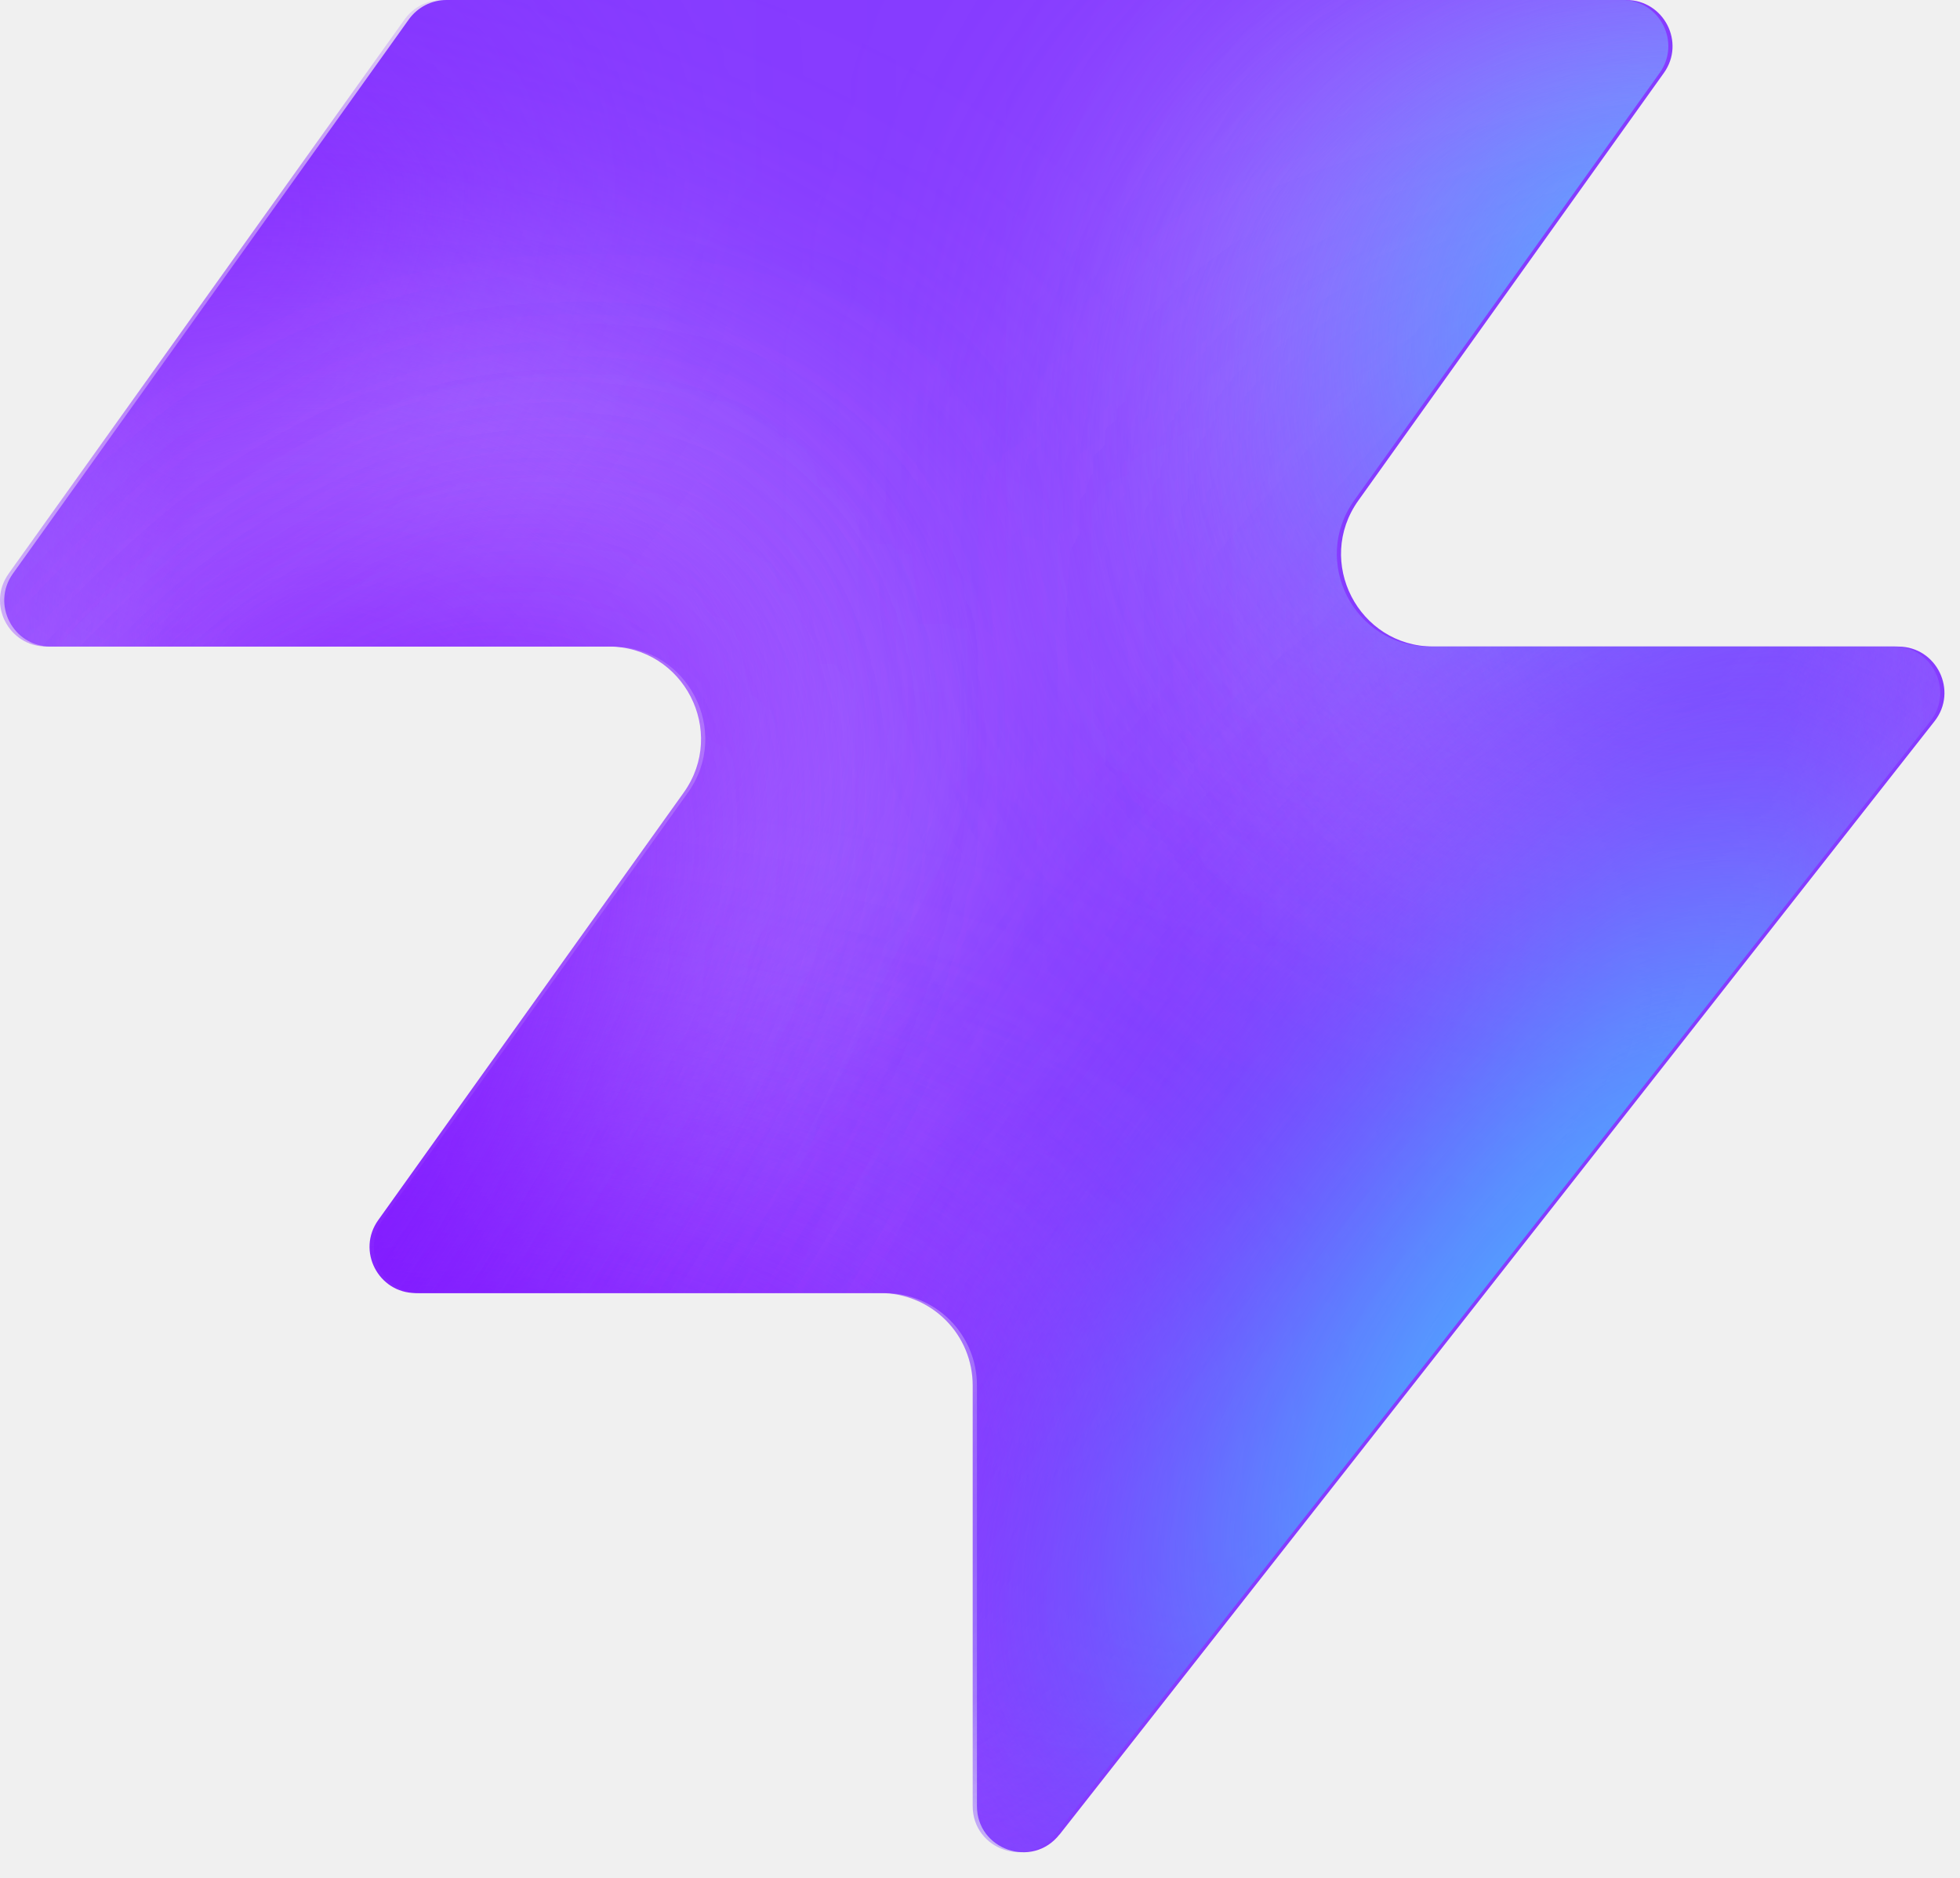
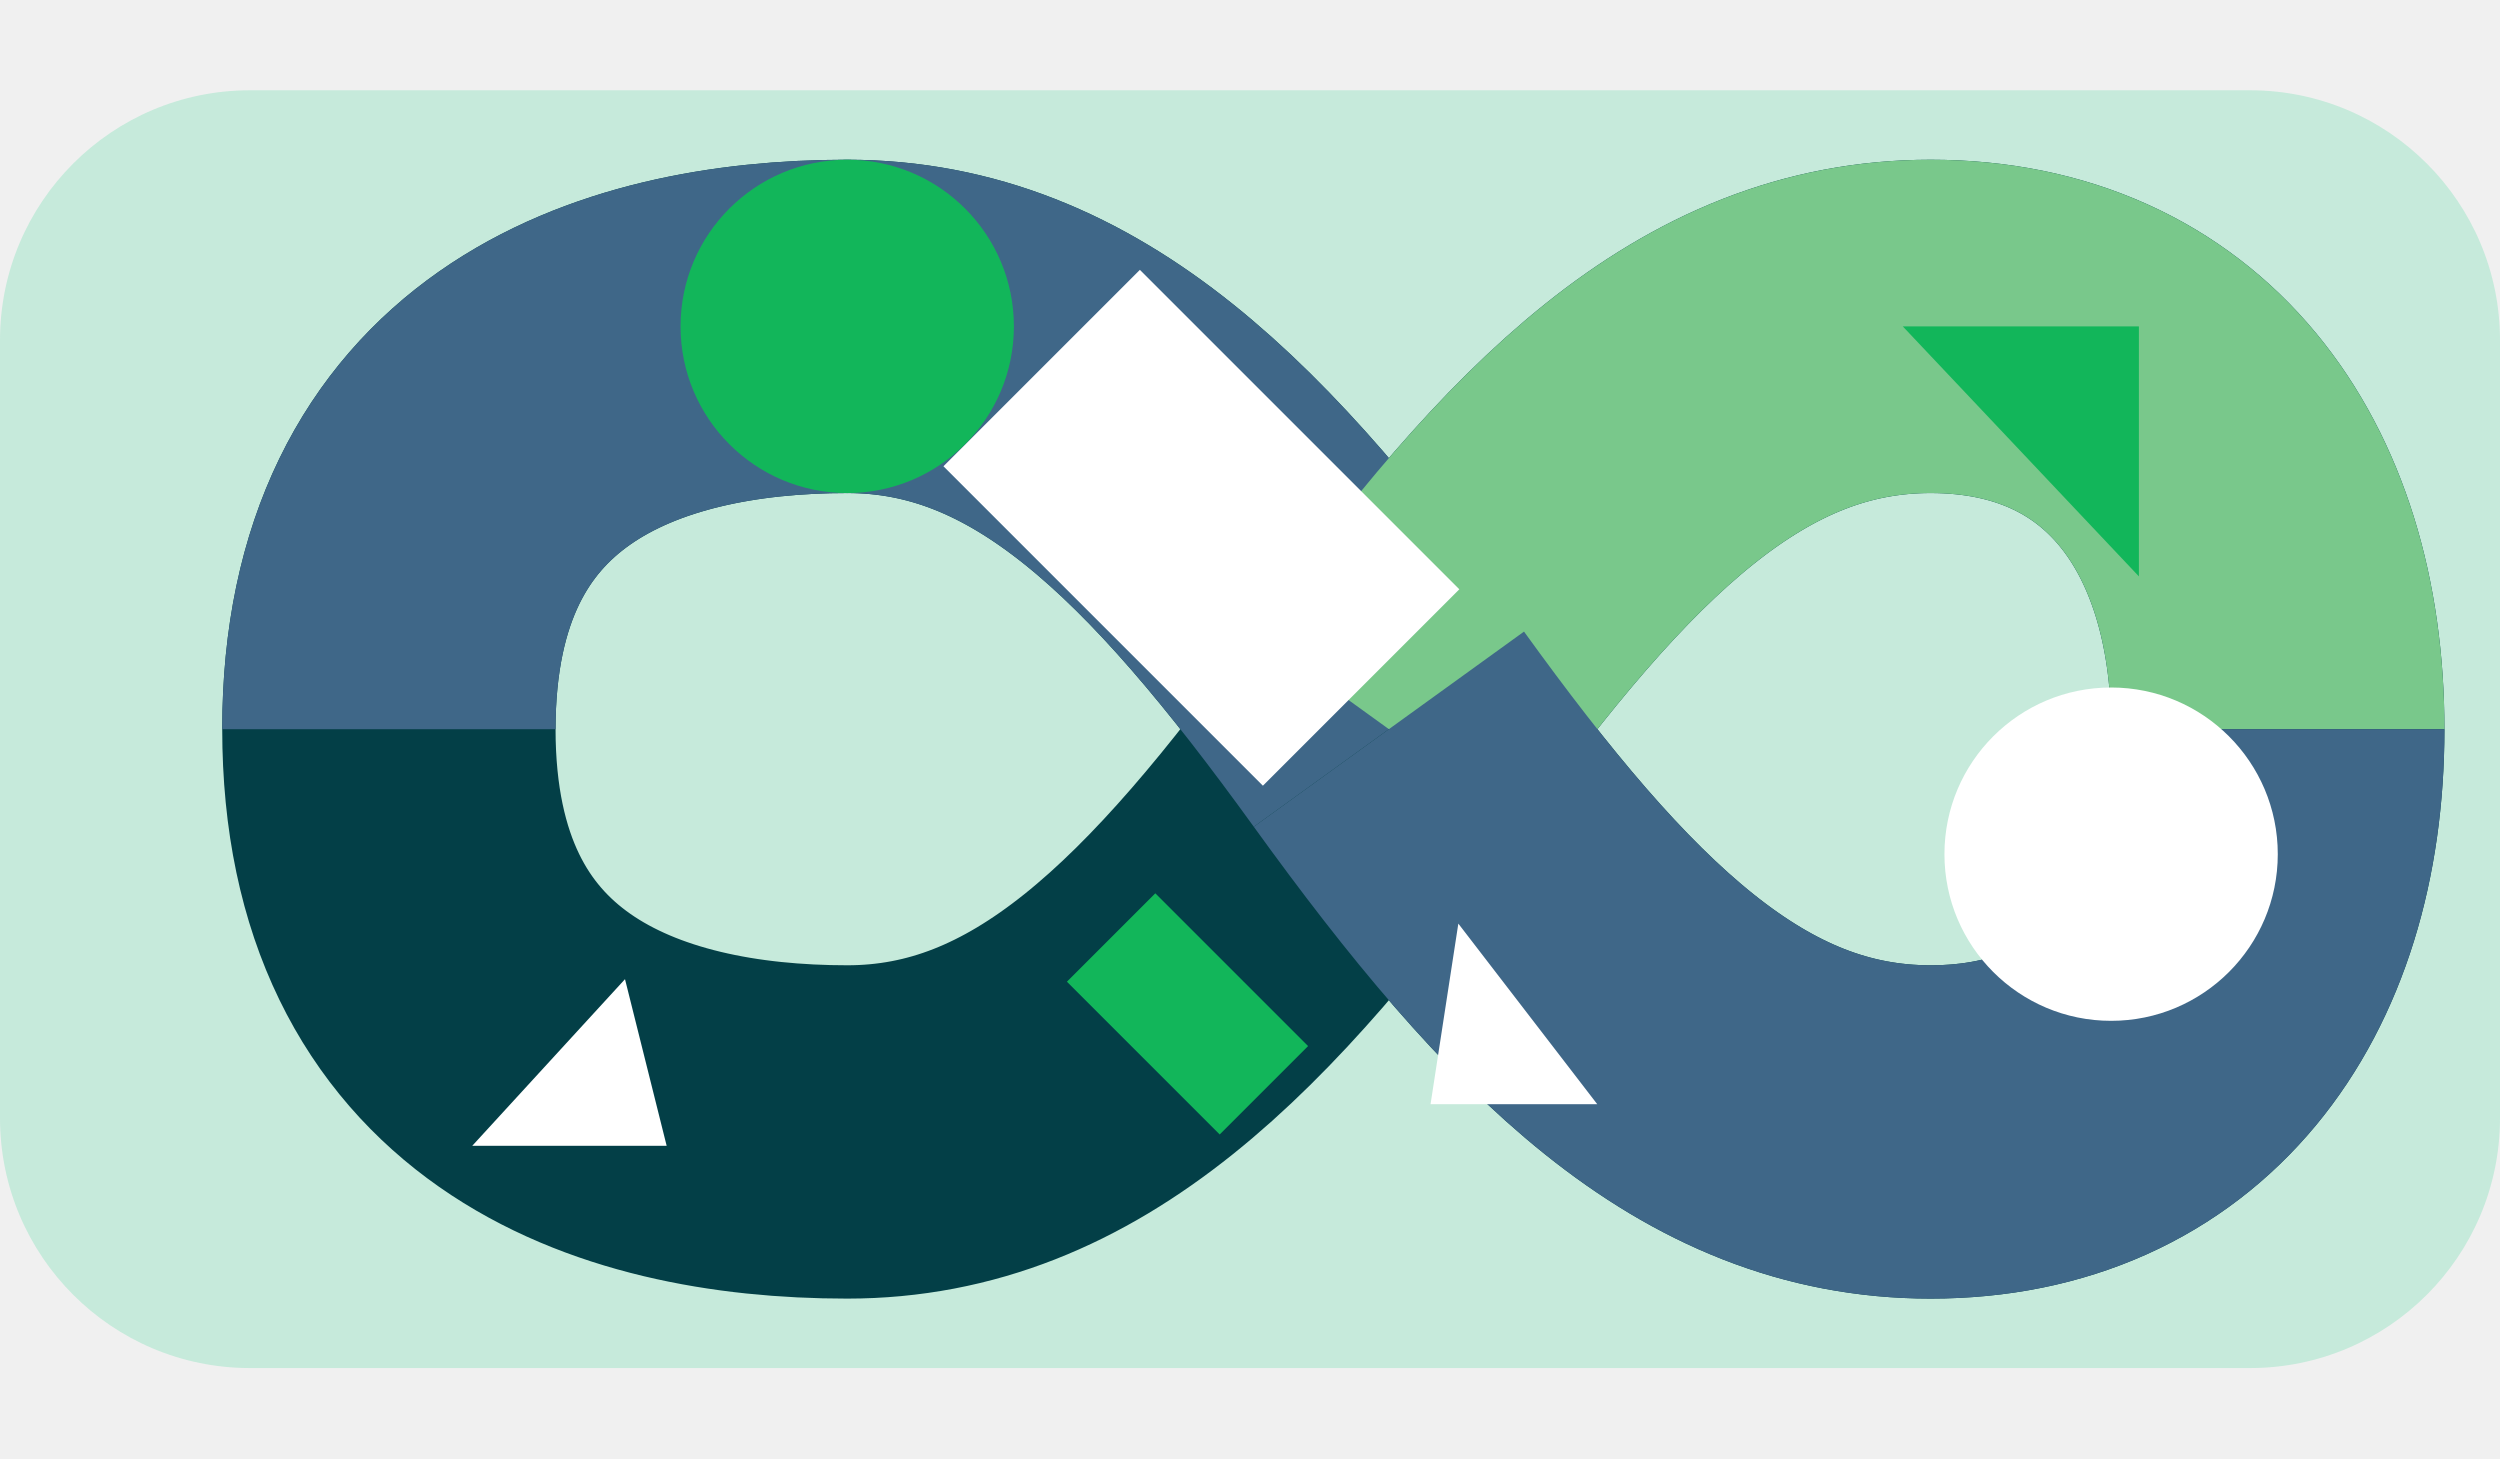
- <svg xmlns="http://www.w3.org/2000/svg" width="48" height="46" fill="none" viewBox="0 0 48 46">
-   <path fill="#863bff" d="M25.946 44.938c-.664.845-2.021.375-2.021-.698V33.937a2.26 2.26 0 0 0-2.262-2.262H10.287c-.92 0-1.456-1.04-.92-1.788l7.48-10.471c1.07-1.497 0-3.578-1.842-3.578H1.237c-.92 0-1.456-1.04-.92-1.788L10.013.474c.214-.297.556-.474.92-.474h28.894c.92 0 1.456 1.04.92 1.788l-7.48 10.471c-1.07 1.498 0 3.579 1.842 3.579h11.377c.943 0 1.473 1.088.89 1.83L25.947 44.94z" style="fill:#863bff;fill:color(display-p3 .525 .23 1);fill-opacity:1" />
-   <mask id="a" width="48" height="46" x="0" y="0" maskUnits="userSpaceOnUse" style="mask-type:alpha">
-     <path fill="#000" d="M25.842 44.938c-.664.844-2.021.375-2.021-.698V33.937a2.26 2.26 0 0 0-2.262-2.262H10.183c-.92 0-1.456-1.04-.92-1.788l7.48-10.471c1.07-1.498 0-3.579-1.842-3.579H1.133c-.92 0-1.456-1.04-.92-1.787L9.91.473c.214-.297.556-.474.92-.474h28.894c.92 0 1.456 1.04.92 1.788l-7.48 10.471c-1.07 1.498 0 3.578 1.842 3.578h11.377c.943 0 1.473 1.088.89 1.832L25.843 44.94z" style="fill:#000;fill-opacity:1" />
-   </mask>
-   <g mask="url(#a)">
-     <g filter="url(#b)">
-       <ellipse cx="5.508" cy="14.704" fill="#ede6ff" rx="5.508" ry="14.704" style="fill:#ede6ff;fill:color(display-p3 .927 .903 1);fill-opacity:1" transform="matrix(.00324 1 1 -.00324 -4.47 31.516)" />
-     </g>
-     <g filter="url(#c)">
-       <ellipse cx="10.399" cy="29.851" fill="#ede6ff" rx="10.399" ry="29.851" style="fill:#ede6ff;fill:color(display-p3 .927 .903 1);fill-opacity:1" transform="matrix(.00324 1 1 -.00324 -39.328 7.883)" />
-     </g>
-     <g filter="url(#d)">
-       <ellipse cx="5.508" cy="30.487" fill="#7e14ff" rx="5.508" ry="30.487" style="fill:#7e14ff;fill:color(display-p3 .492 .077 1);fill-opacity:1" transform="rotate(89.814 -25.913 -14.639)scale(1 -1)" />
-     </g>
-     <g filter="url(#e)">
-       <ellipse cx="5.508" cy="30.599" fill="#7e14ff" rx="5.508" ry="30.599" style="fill:#7e14ff;fill:color(display-p3 .492 .077 1);fill-opacity:1" transform="rotate(89.814 -32.644 -3.334)scale(1 -1)" />
-     </g>
-     <g filter="url(#f)">
-       <ellipse cx="5.508" cy="30.599" fill="#7e14ff" rx="5.508" ry="30.599" style="fill:#7e14ff;fill:color(display-p3 .492 .077 1);fill-opacity:1" transform="matrix(.00324 1 1 -.00324 -34.34 30.47)" />
-     </g>
-     <g filter="url(#g)">
-       <ellipse cx="14.072" cy="22.078" fill="#ede6ff" rx="14.072" ry="22.078" style="fill:#ede6ff;fill:color(display-p3 .927 .903 1);fill-opacity:1" transform="rotate(93.35 24.506 48.493)scale(-1 1)" />
-     </g>
-     <g filter="url(#h)">
-       <ellipse cx="3.47" cy="21.501" fill="#7e14ff" rx="3.47" ry="21.501" style="fill:#7e14ff;fill:color(display-p3 .492 .077 1);fill-opacity:1" transform="rotate(89.009 28.708 47.59)scale(-1 1)" />
-     </g>
-     <g filter="url(#i)">
-       <ellipse cx="3.47" cy="21.501" fill="#7e14ff" rx="3.47" ry="21.501" style="fill:#7e14ff;fill:color(display-p3 .492 .077 1);fill-opacity:1" transform="rotate(89.009 28.708 47.59)scale(-1 1)" />
-     </g>
-     <g filter="url(#j)">
-       <ellipse cx=".387" cy="8.972" fill="#7e14ff" rx="4.407" ry="29.108" style="fill:#7e14ff;fill:color(display-p3 .492 .077 1);fill-opacity:1" transform="rotate(39.51 .387 8.972)" />
-     </g>
-     <g filter="url(#k)">
-       <ellipse cx="47.523" cy="-6.092" fill="#7e14ff" rx="4.407" ry="29.108" style="fill:#7e14ff;fill:color(display-p3 .492 .077 1);fill-opacity:1" transform="rotate(37.892 47.523 -6.092)" />
-     </g>
-     <g filter="url(#l)">
-       <ellipse cx="41.412" cy="6.333" fill="#47bfff" rx="5.971" ry="9.665" style="fill:#47bfff;fill:color(display-p3 .28 .748 1);fill-opacity:1" transform="rotate(37.892 41.412 6.333)" />
-     </g>
-     <g filter="url(#m)">
-       <ellipse cx="-1.879" cy="38.332" fill="#7e14ff" rx="4.407" ry="29.108" style="fill:#7e14ff;fill:color(display-p3 .492 .077 1);fill-opacity:1" transform="rotate(37.892 -1.88 38.332)" />
-     </g>
-     <g filter="url(#n)">
-       <ellipse cx="-1.879" cy="38.332" fill="#7e14ff" rx="4.407" ry="29.108" style="fill:#7e14ff;fill:color(display-p3 .492 .077 1);fill-opacity:1" transform="rotate(37.892 -1.88 38.332)" />
-     </g>
-     <g filter="url(#o)">
-       <ellipse cx="35.651" cy="29.907" fill="#7e14ff" rx="4.407" ry="29.108" style="fill:#7e14ff;fill:color(display-p3 .492 .077 1);fill-opacity:1" transform="rotate(37.892 35.651 29.907)" />
-     </g>
-     <g filter="url(#p)">
-       <ellipse cx="38.418" cy="32.4" fill="#47bfff" rx="5.971" ry="15.297" style="fill:#47bfff;fill:color(display-p3 .28 .748 1);fill-opacity:1" transform="rotate(37.892 38.418 32.4)" />
-     </g>
-   </g>
-   <defs>
-     <filter id="b" width="60.045" height="41.654" x="-19.77" y="16.149" color-interpolation-filters="sRGB" filterUnits="userSpaceOnUse">
-       <feFlood flood-opacity="0" result="BackgroundImageFix" />
-       <feBlend in="SourceGraphic" in2="BackgroundImageFix" result="shape" />
-       <feGaussianBlur result="effect1_foregroundBlur_2002_17158" stdDeviation="7.659" />
-     </filter>
-     <filter id="c" width="90.34" height="51.437" x="-54.613" y="-7.533" color-interpolation-filters="sRGB" filterUnits="userSpaceOnUse">
-       <feFlood flood-opacity="0" result="BackgroundImageFix" />
-       <feBlend in="SourceGraphic" in2="BackgroundImageFix" result="shape" />
-       <feGaussianBlur result="effect1_foregroundBlur_2002_17158" stdDeviation="7.659" />
-     </filter>
-     <filter id="d" width="79.355" height="29.4" x="-49.64" y="2.03" color-interpolation-filters="sRGB" filterUnits="userSpaceOnUse">
-       <feFlood flood-opacity="0" result="BackgroundImageFix" />
-       <feBlend in="SourceGraphic" in2="BackgroundImageFix" result="shape" />
-       <feGaussianBlur result="effect1_foregroundBlur_2002_17158" stdDeviation="4.596" />
-     </filter>
-     <filter id="e" width="79.579" height="29.4" x="-45.045" y="20.029" color-interpolation-filters="sRGB" filterUnits="userSpaceOnUse">
-       <feFlood flood-opacity="0" result="BackgroundImageFix" />
-       <feBlend in="SourceGraphic" in2="BackgroundImageFix" result="shape" />
-       <feGaussianBlur result="effect1_foregroundBlur_2002_17158" stdDeviation="4.596" />
-     </filter>
-     <filter id="f" width="79.579" height="29.4" x="-43.513" y="21.178" color-interpolation-filters="sRGB" filterUnits="userSpaceOnUse">
-       <feFlood flood-opacity="0" result="BackgroundImageFix" />
-       <feBlend in="SourceGraphic" in2="BackgroundImageFix" result="shape" />
-       <feGaussianBlur result="effect1_foregroundBlur_2002_17158" stdDeviation="4.596" />
-     </filter>
-     <filter id="g" width="74.749" height="58.852" x="15.756" y="-17.901" color-interpolation-filters="sRGB" filterUnits="userSpaceOnUse">
-       <feFlood flood-opacity="0" result="BackgroundImageFix" />
-       <feBlend in="SourceGraphic" in2="BackgroundImageFix" result="shape" />
-       <feGaussianBlur result="effect1_foregroundBlur_2002_17158" stdDeviation="7.659" />
-     </filter>
-     <filter id="h" width="61.377" height="25.362" x="23.548" y="2.284" color-interpolation-filters="sRGB" filterUnits="userSpaceOnUse">
-       <feFlood flood-opacity="0" result="BackgroundImageFix" />
-       <feBlend in="SourceGraphic" in2="BackgroundImageFix" result="shape" />
-       <feGaussianBlur result="effect1_foregroundBlur_2002_17158" stdDeviation="4.596" />
-     </filter>
-     <filter id="i" width="61.377" height="25.362" x="23.548" y="2.284" color-interpolation-filters="sRGB" filterUnits="userSpaceOnUse">
-       <feFlood flood-opacity="0" result="BackgroundImageFix" />
-       <feBlend in="SourceGraphic" in2="BackgroundImageFix" result="shape" />
-       <feGaussianBlur result="effect1_foregroundBlur_2002_17158" stdDeviation="4.596" />
-     </filter>
-     <filter id="j" width="56.045" height="63.649" x="-27.636" y="-22.853" color-interpolation-filters="sRGB" filterUnits="userSpaceOnUse">
-       <feFlood flood-opacity="0" result="BackgroundImageFix" />
-       <feBlend in="SourceGraphic" in2="BackgroundImageFix" result="shape" />
-       <feGaussianBlur result="effect1_foregroundBlur_2002_17158" stdDeviation="4.596" />
-     </filter>
-     <filter id="k" width="54.814" height="64.646" x="20.116" y="-38.415" color-interpolation-filters="sRGB" filterUnits="userSpaceOnUse">
-       <feFlood flood-opacity="0" result="BackgroundImageFix" />
-       <feBlend in="SourceGraphic" in2="BackgroundImageFix" result="shape" />
-       <feGaussianBlur result="effect1_foregroundBlur_2002_17158" stdDeviation="4.596" />
-     </filter>
-     <filter id="l" width="33.541" height="35.313" x="24.641" y="-11.323" color-interpolation-filters="sRGB" filterUnits="userSpaceOnUse">
-       <feFlood flood-opacity="0" result="BackgroundImageFix" />
-       <feBlend in="SourceGraphic" in2="BackgroundImageFix" result="shape" />
-       <feGaussianBlur result="effect1_foregroundBlur_2002_17158" stdDeviation="4.596" />
-     </filter>
-     <filter id="m" width="54.814" height="64.646" x="-29.286" y="6.009" color-interpolation-filters="sRGB" filterUnits="userSpaceOnUse">
-       <feFlood flood-opacity="0" result="BackgroundImageFix" />
-       <feBlend in="SourceGraphic" in2="BackgroundImageFix" result="shape" />
-       <feGaussianBlur result="effect1_foregroundBlur_2002_17158" stdDeviation="4.596" />
-     </filter>
-     <filter id="n" width="54.814" height="64.646" x="-29.286" y="6.009" color-interpolation-filters="sRGB" filterUnits="userSpaceOnUse">
-       <feFlood flood-opacity="0" result="BackgroundImageFix" />
-       <feBlend in="SourceGraphic" in2="BackgroundImageFix" result="shape" />
-       <feGaussianBlur result="effect1_foregroundBlur_2002_17158" stdDeviation="4.596" />
-     </filter>
-     <filter id="o" width="54.814" height="64.646" x="8.244" y="-2.416" color-interpolation-filters="sRGB" filterUnits="userSpaceOnUse">
-       <feFlood flood-opacity="0" result="BackgroundImageFix" />
-       <feBlend in="SourceGraphic" in2="BackgroundImageFix" result="shape" />
-       <feGaussianBlur result="effect1_foregroundBlur_2002_17158" stdDeviation="4.596" />
-     </filter>
-     <filter id="p" width="39.409" height="43.623" x="18.713" y="10.588" color-interpolation-filters="sRGB" filterUnits="userSpaceOnUse">
-       <feFlood flood-opacity="0" result="BackgroundImageFix" />
-       <feBlend in="SourceGraphic" in2="BackgroundImageFix" result="shape" />
-       <feGaussianBlur result="effect1_foregroundBlur_2002_17158" stdDeviation="4.596" />
-     </filter>
-   </defs>
+ <svg xmlns="http://www.w3.org/2000/svg" width="96" height="56" viewBox="0 0 180 92" fill="none" role="img" aria-label="DevOpsForge">
+   <rect width="180" height="92" rx="18" fill="#c6eadb" />
+   <path d="M28 46C28 23 45 17 61 17c15 0 26 11 39 29 13 18 24 29 39 29 16 0 25-12 25-29s-9-29-25-29c-15 0-26 11-39 29-13 18-24 29-39 29-16 0-33-6-33-29Z" stroke="#033f47" stroke-width="24" stroke-linecap="butt" stroke-linejoin="round" />
+   <path d="M28 46C28 23 45 17 61 17c15 0 26 11 39 29" stroke="#3f6788" stroke-width="24" stroke-linecap="butt" stroke-linejoin="round" />
+   <path d="M100 46c13-18 24-29 39-29 16 0 25 12 25 29" stroke="#79c88b" stroke-width="24" stroke-linecap="butt" stroke-linejoin="round" />
+   <path d="M164 46c0 17-9 29-25 29-15 0-26-11-39-29" stroke="#3f6788" stroke-width="24" stroke-linecap="butt" stroke-linejoin="round" />
+   <path d="M48 76 34 76 45 64" fill="#ffffff" />
+   <path d="M75 20 98 43" stroke="#ffffff" stroke-width="20" stroke-linecap="butt" />
+   <path d="M115 73 103 73 105 60" fill="#ffffff" />
+   <circle cx="61" cy="17" r="12" fill="#12b65a" />
+   <path d="M137 17 154 17 154 35" fill="#12b65a" />
+   <path d="M80 61 91 72" stroke="#12b65a" stroke-width="9" stroke-linecap="butt" />
+   <circle cx="152" cy="55" r="12" fill="#ffffff" />
</svg>
